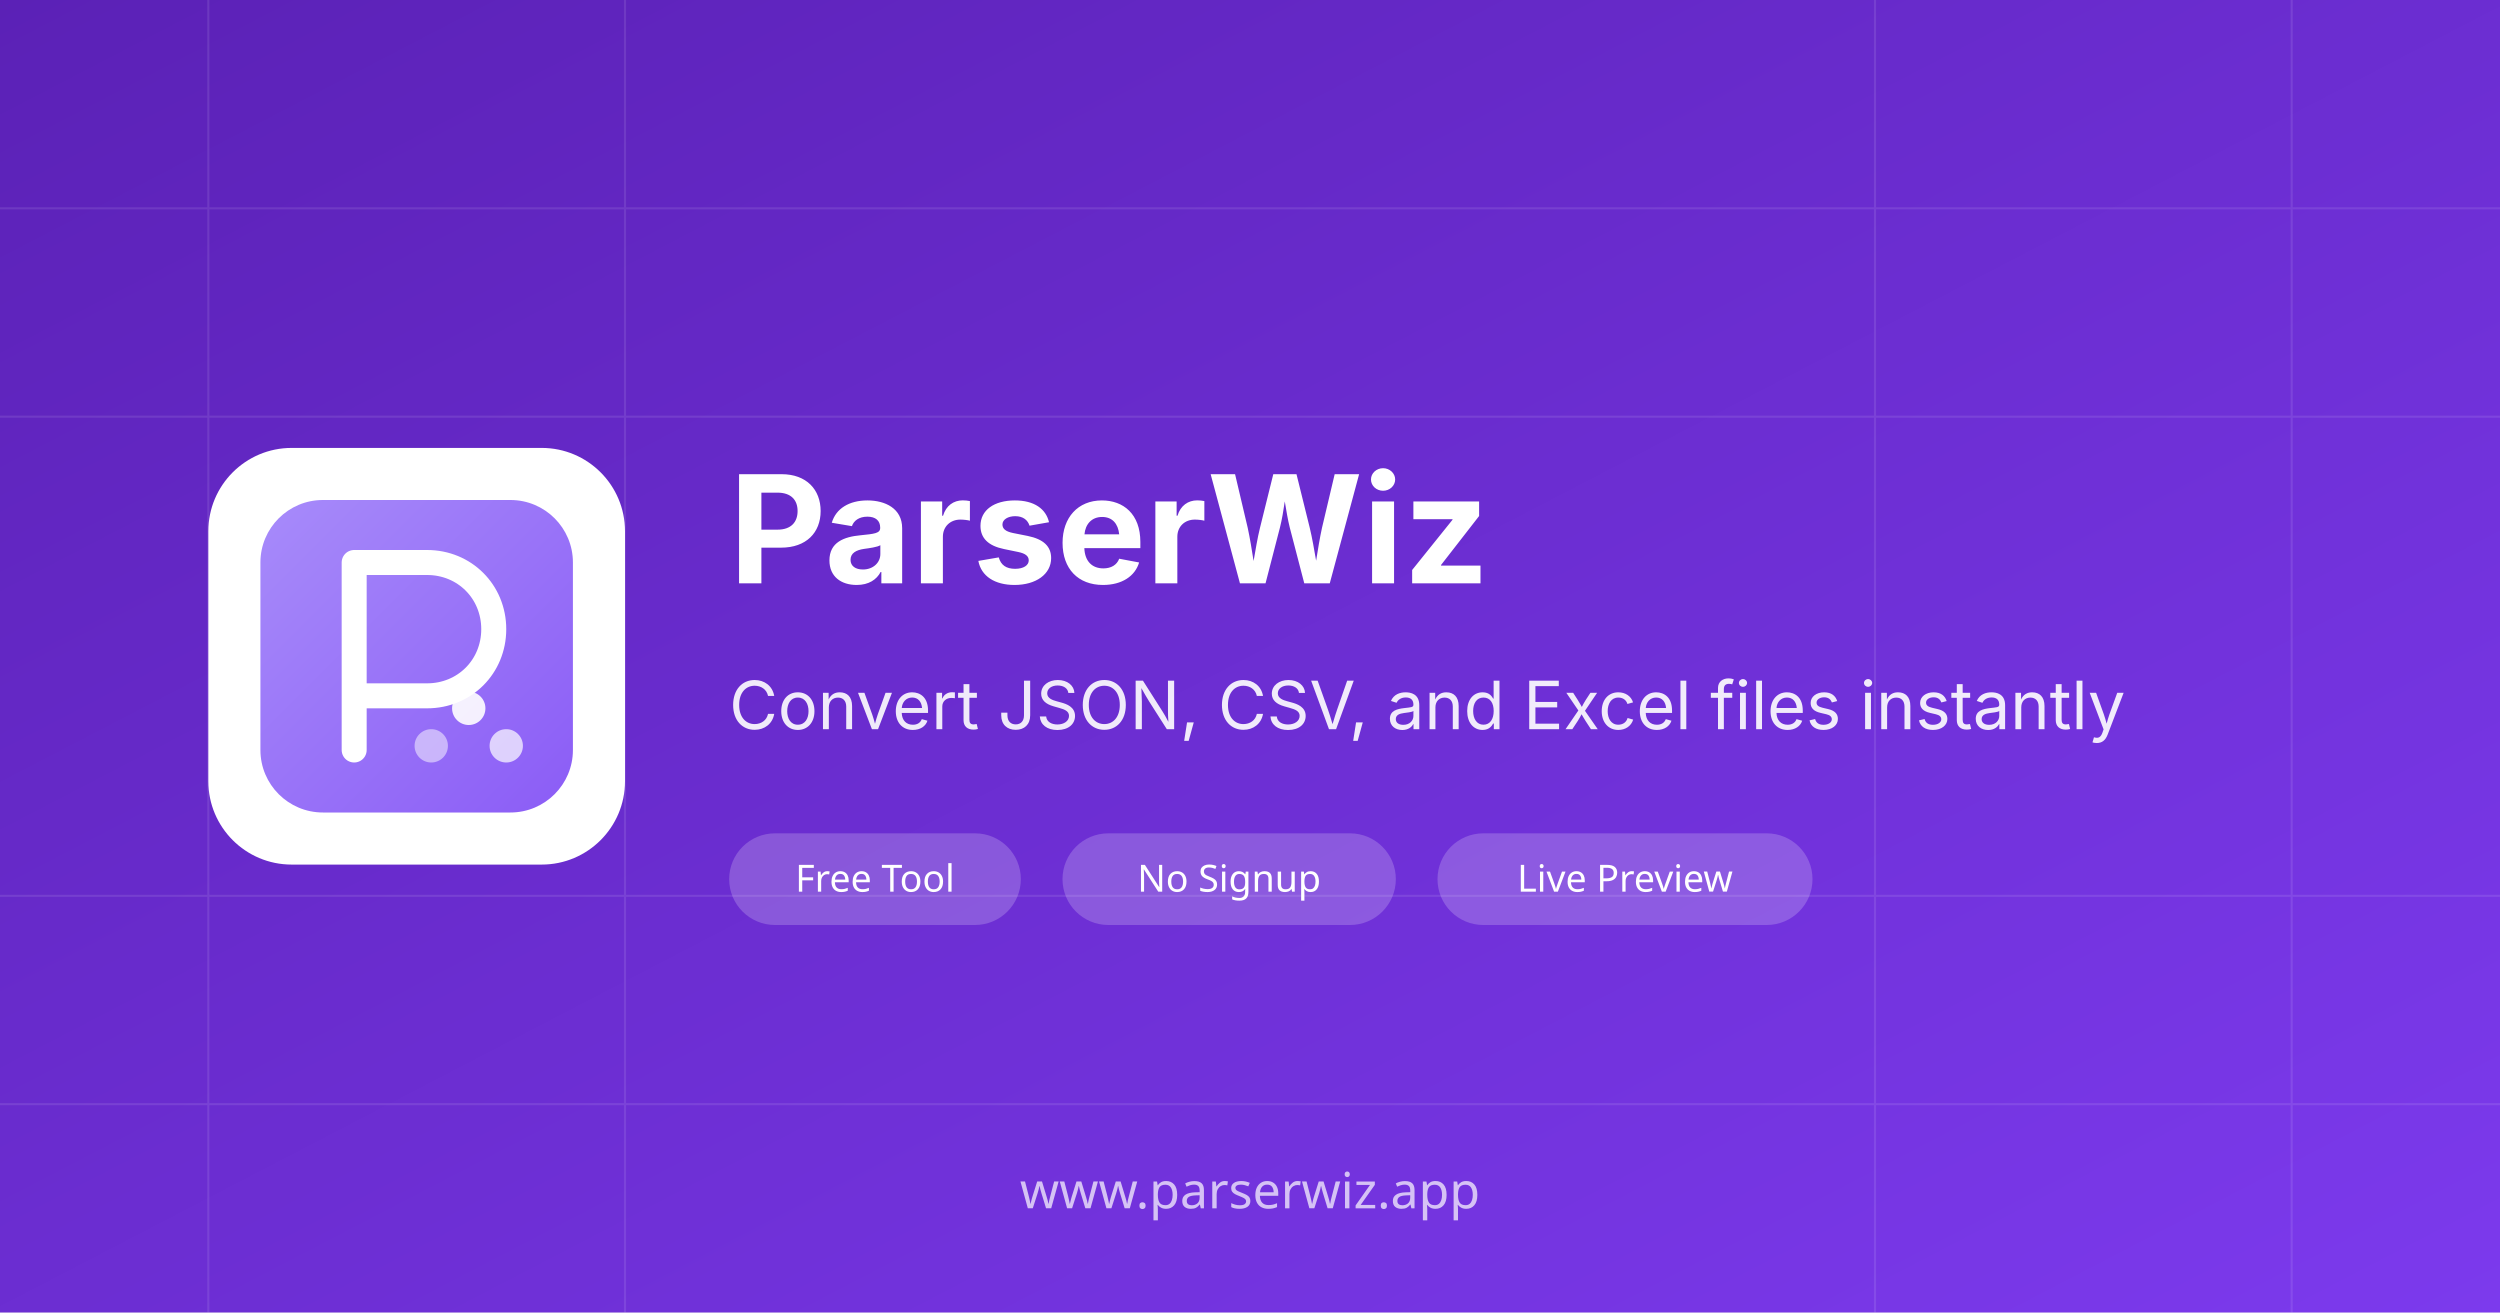
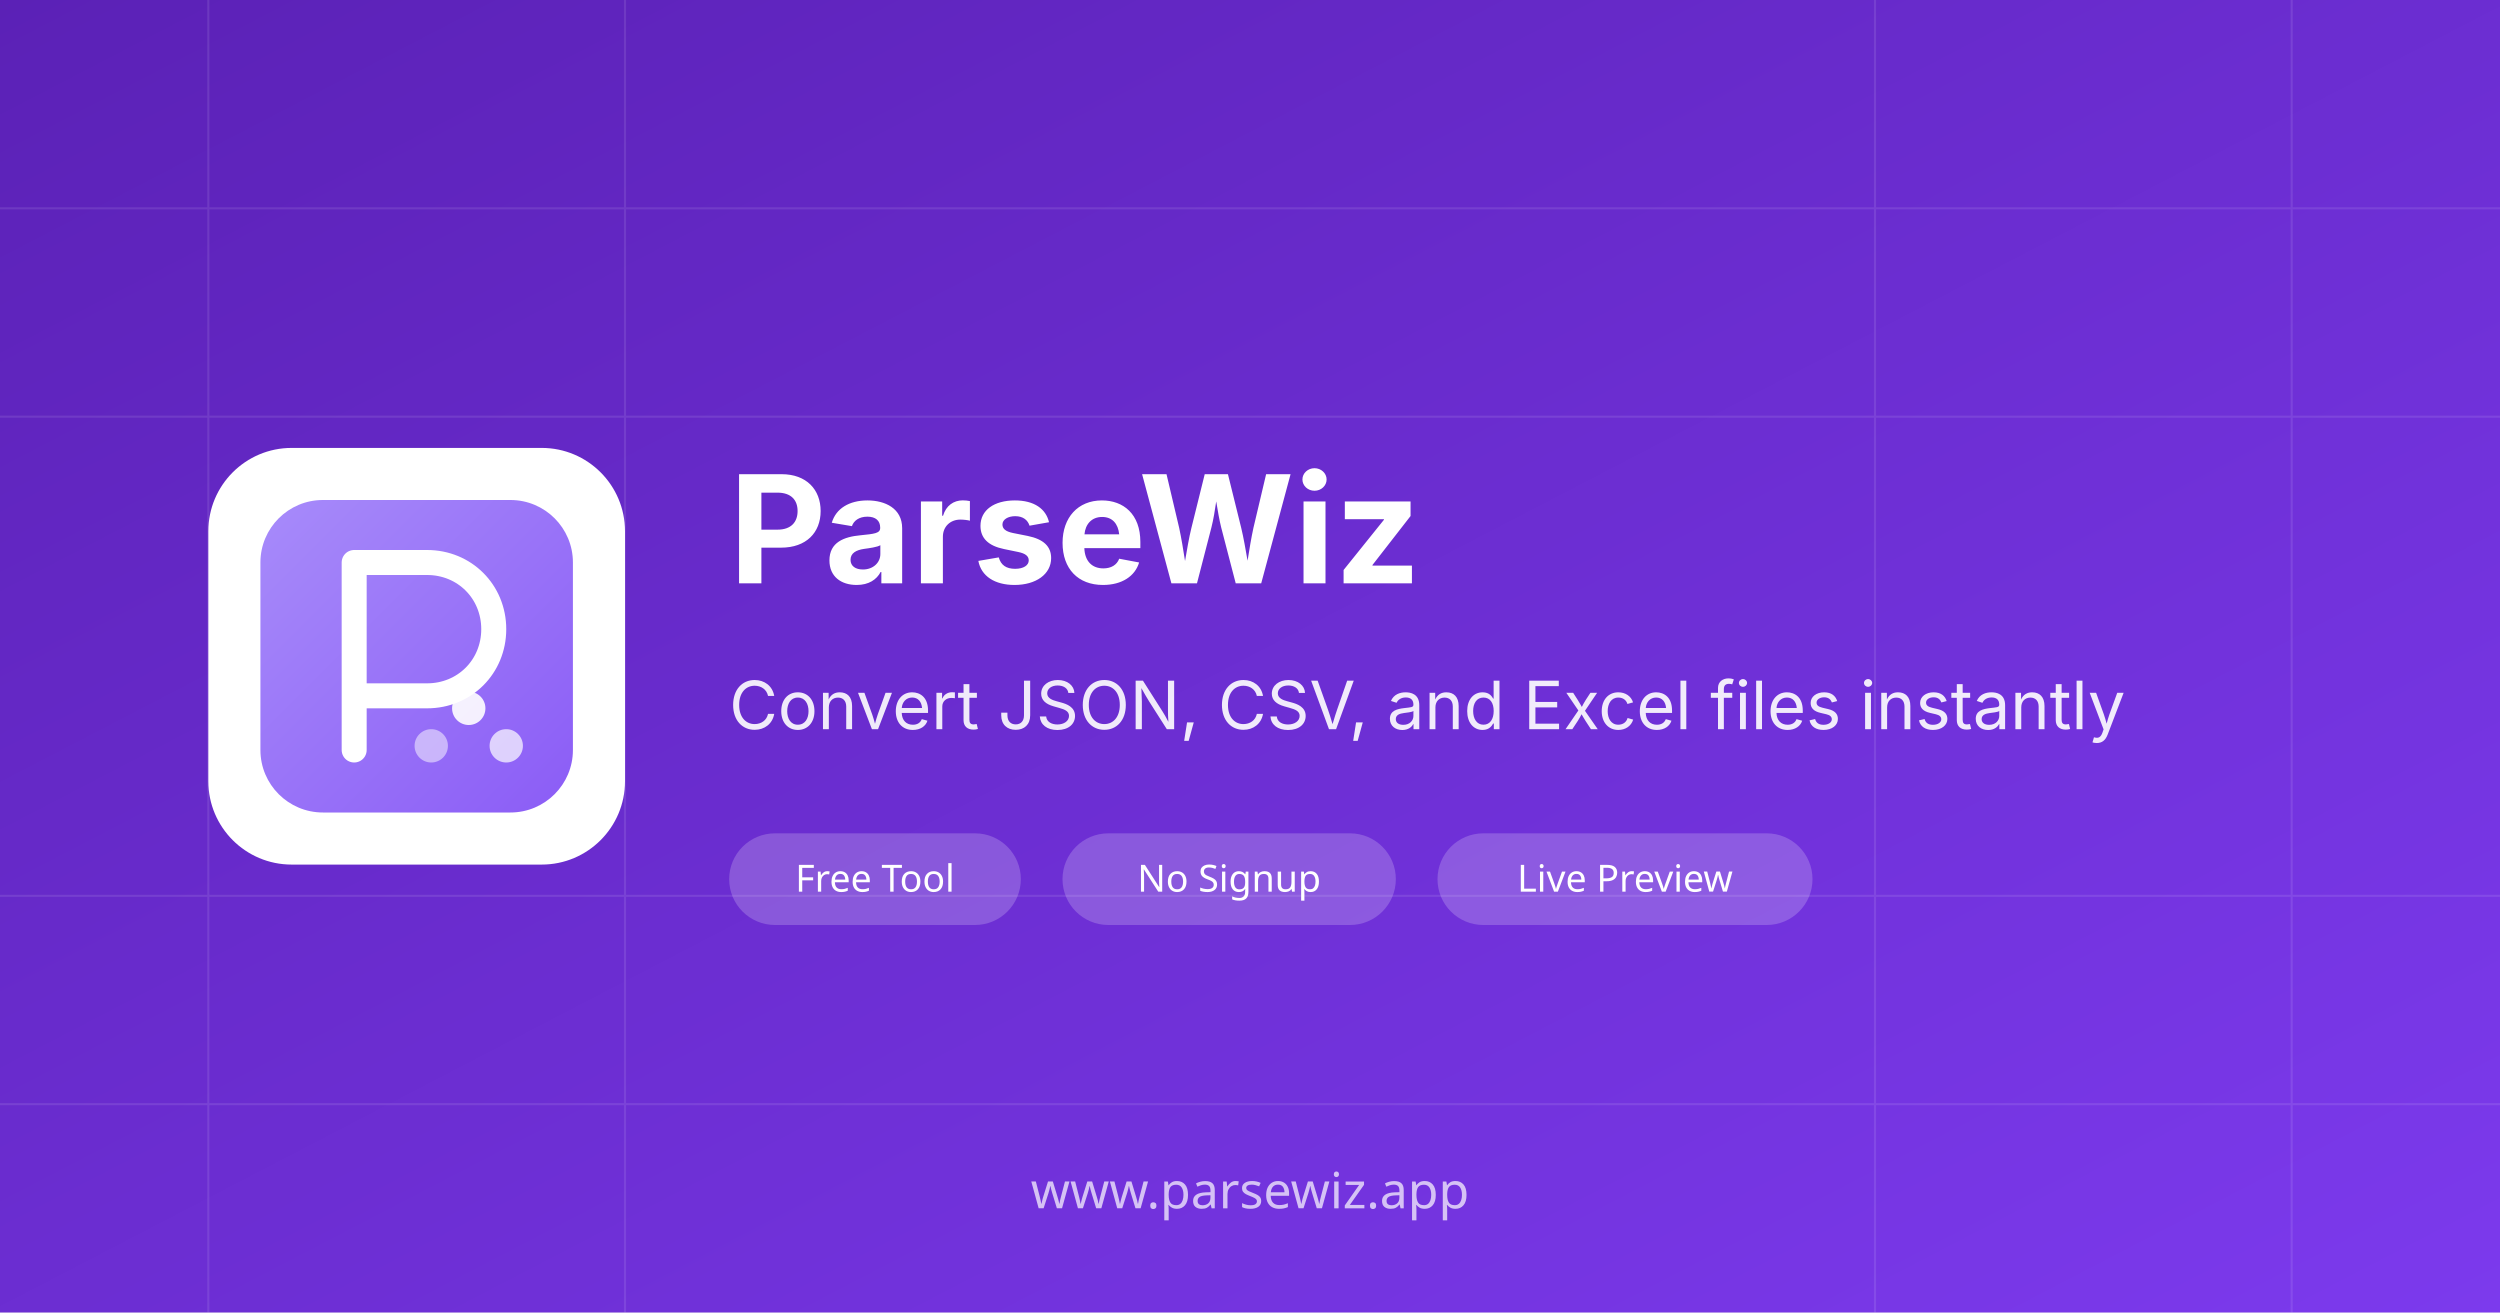
<svg xmlns="http://www.w3.org/2000/svg" viewBox="0 0 1200 630">
  <defs>
    <linearGradient id="bgGrad" x1="0%" y1="0%" x2="100%" y2="100%">
      <stop offset="0%" style="stop-color:#5b21b6" />
      <stop offset="100%" style="stop-color:#7c3aed" />
    </linearGradient>
    <linearGradient id="iconGrad" x1="0%" y1="0%" x2="100%" y2="100%">
      <stop offset="0%" style="stop-color:#a78bfa" />
      <stop offset="100%" style="stop-color:#8b5cf6" />
    </linearGradient>
  </defs>
  <rect width="1200" height="630" fill="url(#bgGrad)" />
  <g opacity="0.1">
    <line x1="0" y1="100" x2="1200" y2="100" stroke="white" stroke-width="1" />
    <line x1="0" y1="200" x2="1200" y2="200" stroke="white" stroke-width="1" />
    <line x1="0" y1="430" x2="1200" y2="430" stroke="white" stroke-width="1" />
    <line x1="0" y1="530" x2="1200" y2="530" stroke="white" stroke-width="1" />
    <line x1="100" y1="0" x2="100" y2="630" stroke="white" stroke-width="1" />
    <line x1="300" y1="0" x2="300" y2="630" stroke="white" stroke-width="1" />
    <line x1="900" y1="0" x2="900" y2="630" stroke="white" stroke-width="1" />
    <line x1="1100" y1="0" x2="1100" y2="630" stroke="white" stroke-width="1" />
  </g>
  <g transform="translate(100, 215)">
    <rect x="0" y="0" width="200" height="200" rx="40" fill="white" />
    <g transform="translate(25, 25)">
      <rect x="0" y="0" width="150" height="150" rx="30" fill="url(#iconGrad)" />
      <path d="M45 30v90M45 30h35c18 0 32 14 32 32s-14 32-32 32H45" fill="none" stroke="white" stroke-width="12" stroke-linecap="round" stroke-linejoin="round" />
      <circle cx="100" cy="100" r="8" fill="white" opacity="0.9" />
      <circle cx="118" cy="118" r="8" fill="white" opacity="0.7" />
      <circle cx="82" cy="118" r="8" fill="white" opacity="0.5" />
    </g>
  </g>
-   <text x="350" y="280" font-family="system-ui, -apple-system, sans-serif" font-size="72" font-weight="700" fill="white">ParserWiz</text>
+   <text x="350" y="280" font-family="system-ui, -apple-system, sans-serif" font-size="72" font-weight="700" fill="white">ParseWiz</text>
  <text x="350" y="350" font-family="system-ui, -apple-system, sans-serif" font-size="32" fill="rgba(255,255,255,0.9)">Convert JSON, CSV, and Excel files instantly</text>
  <g transform="translate(350, 400)">
    <rect x="0" y="0" width="140" height="44" rx="22" fill="rgba(255,255,255,0.2)" />
    <text x="70" y="28" font-family="system-ui, sans-serif" font-size="18" fill="white" text-anchor="middle">Free Tool</text>
    <rect x="160" y="0" width="160" height="44" rx="22" fill="rgba(255,255,255,0.2)" />
    <text x="240" y="28" font-family="system-ui, sans-serif" font-size="18" fill="white" text-anchor="middle">No Signup</text>
    <rect x="340" y="0" width="180" height="44" rx="22" fill="rgba(255,255,255,0.2)" />
    <text x="430" y="28" font-family="system-ui, sans-serif" font-size="18" fill="white" text-anchor="middle">Live Preview</text>
  </g>
-   <text x="600" y="580" font-family="system-ui, sans-serif" font-size="24" fill="rgba(255,255,255,0.7)" text-anchor="middle">www.parserwiz.app</text>
+   <text x="600" y="580" font-family="system-ui, sans-serif" font-size="24" fill="rgba(255,255,255,0.7)" text-anchor="middle">www.parsewiz.app</text>
</svg>
